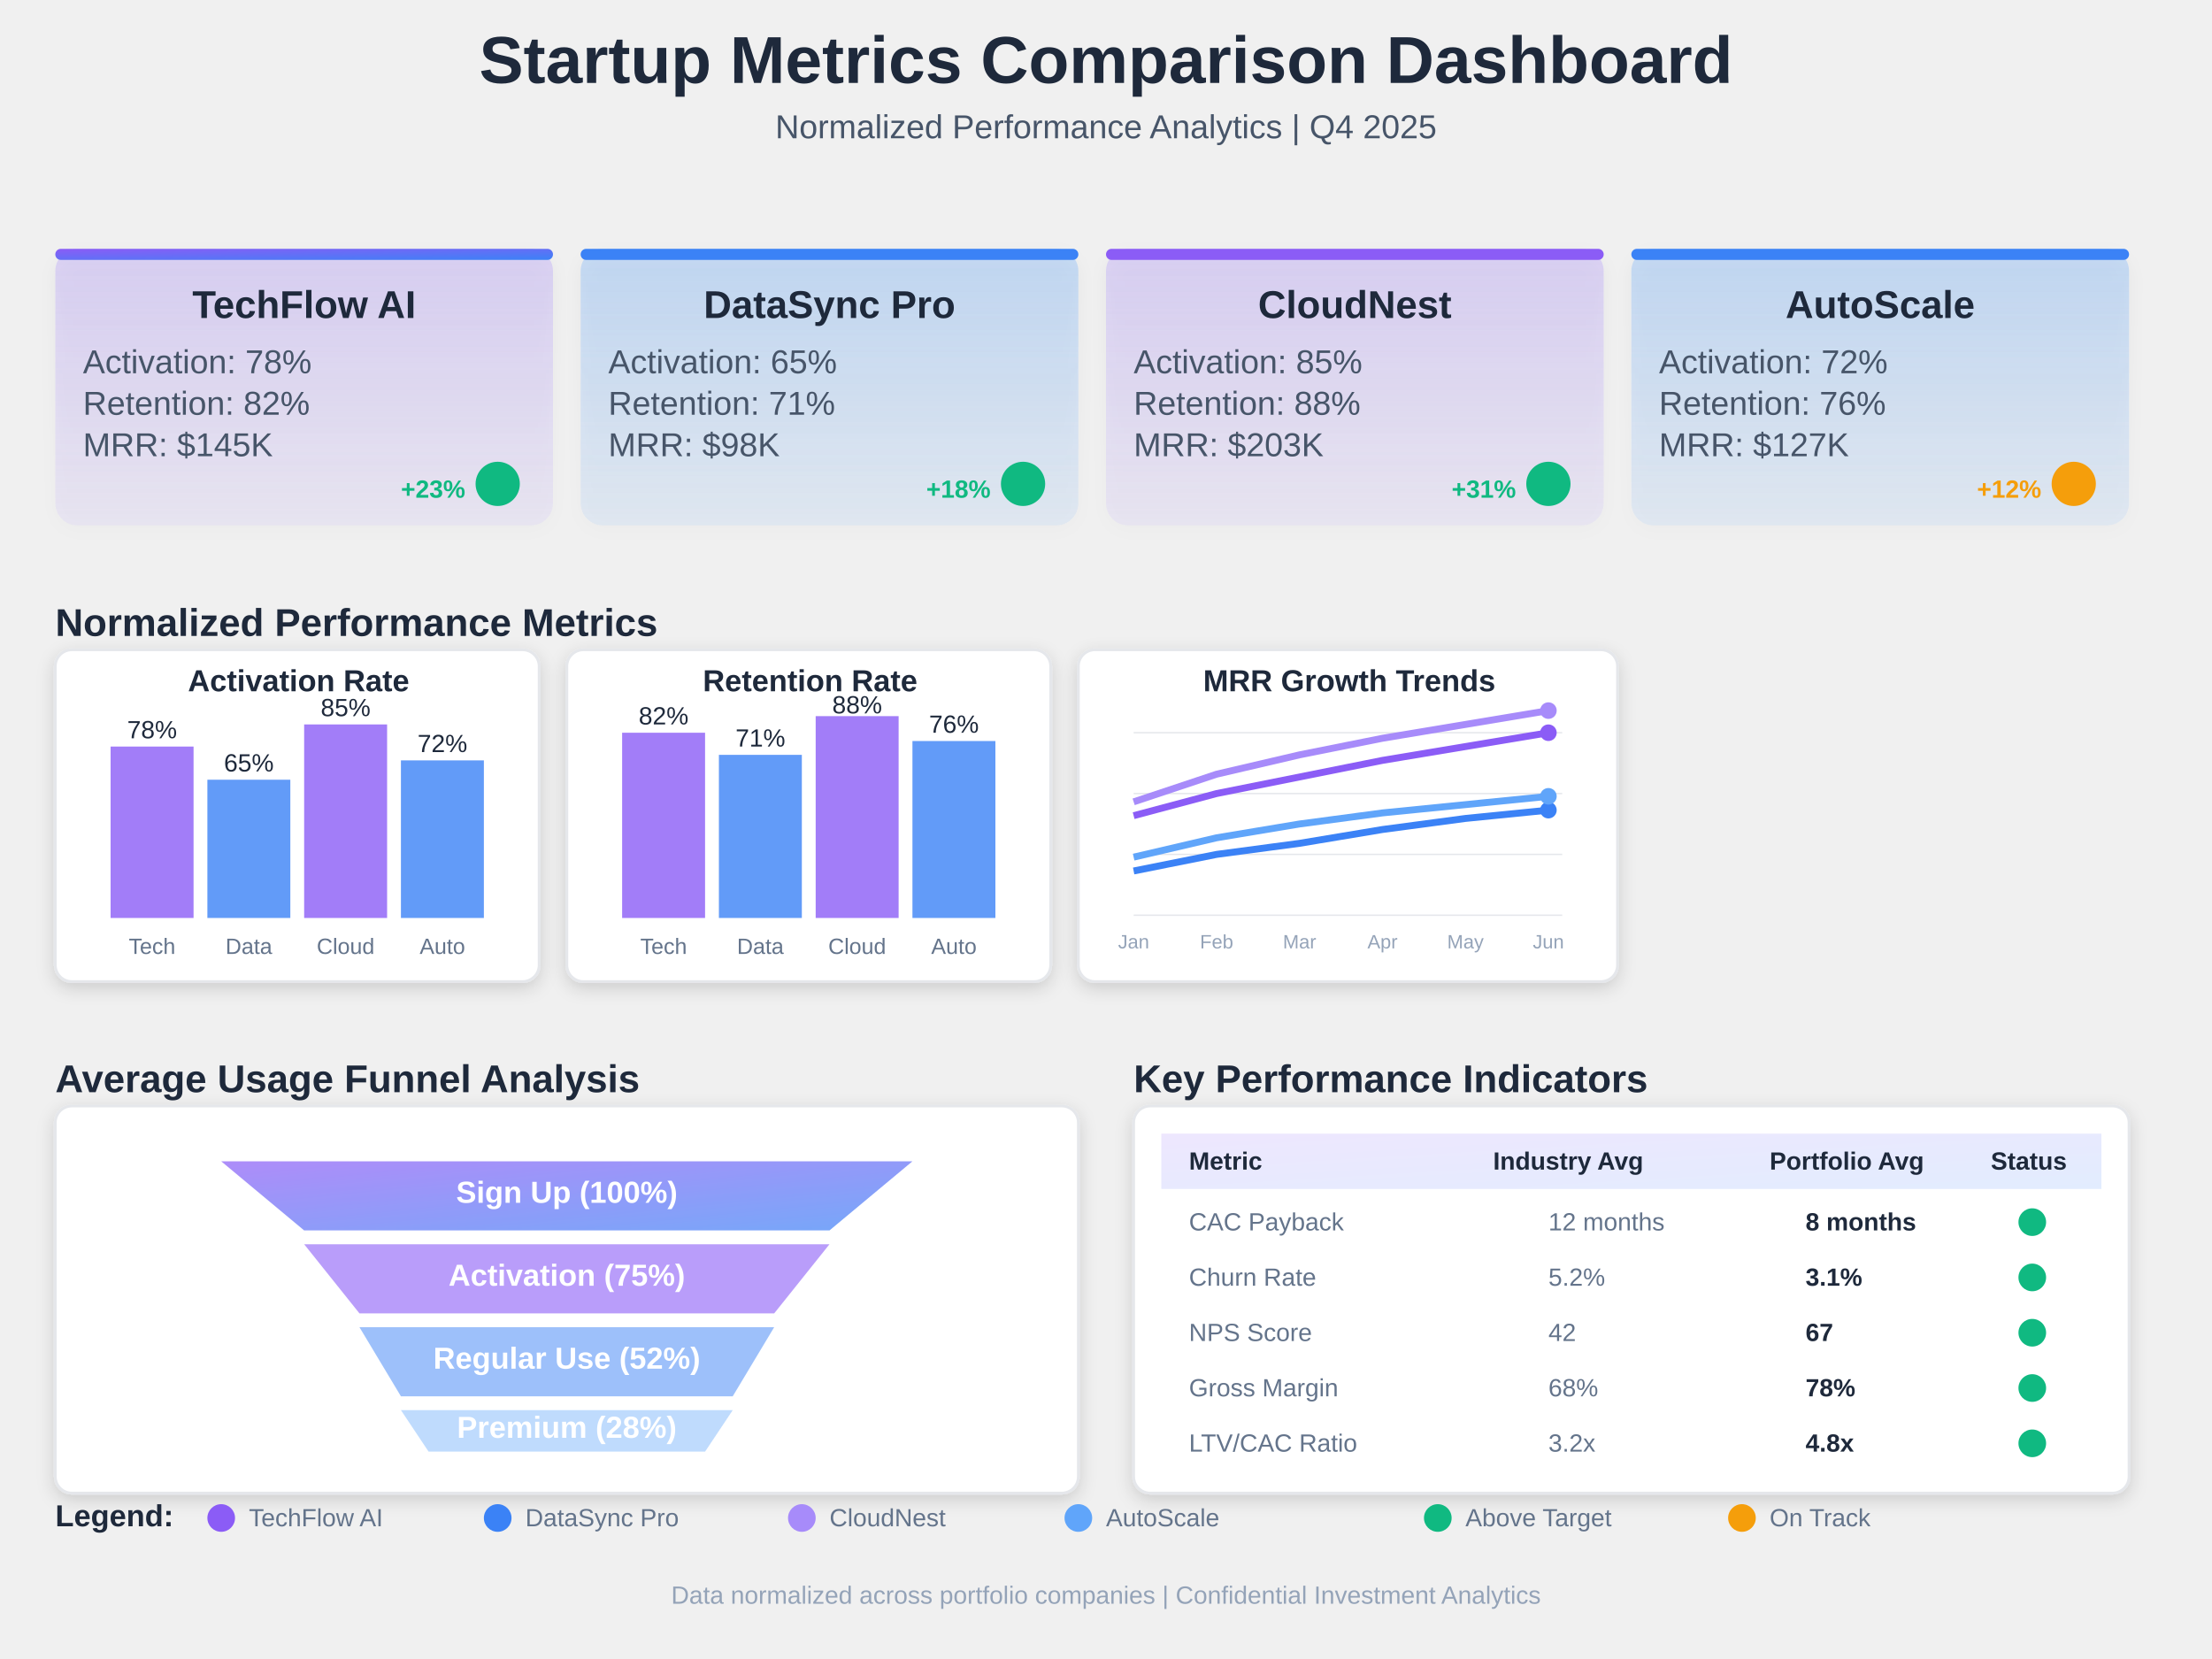
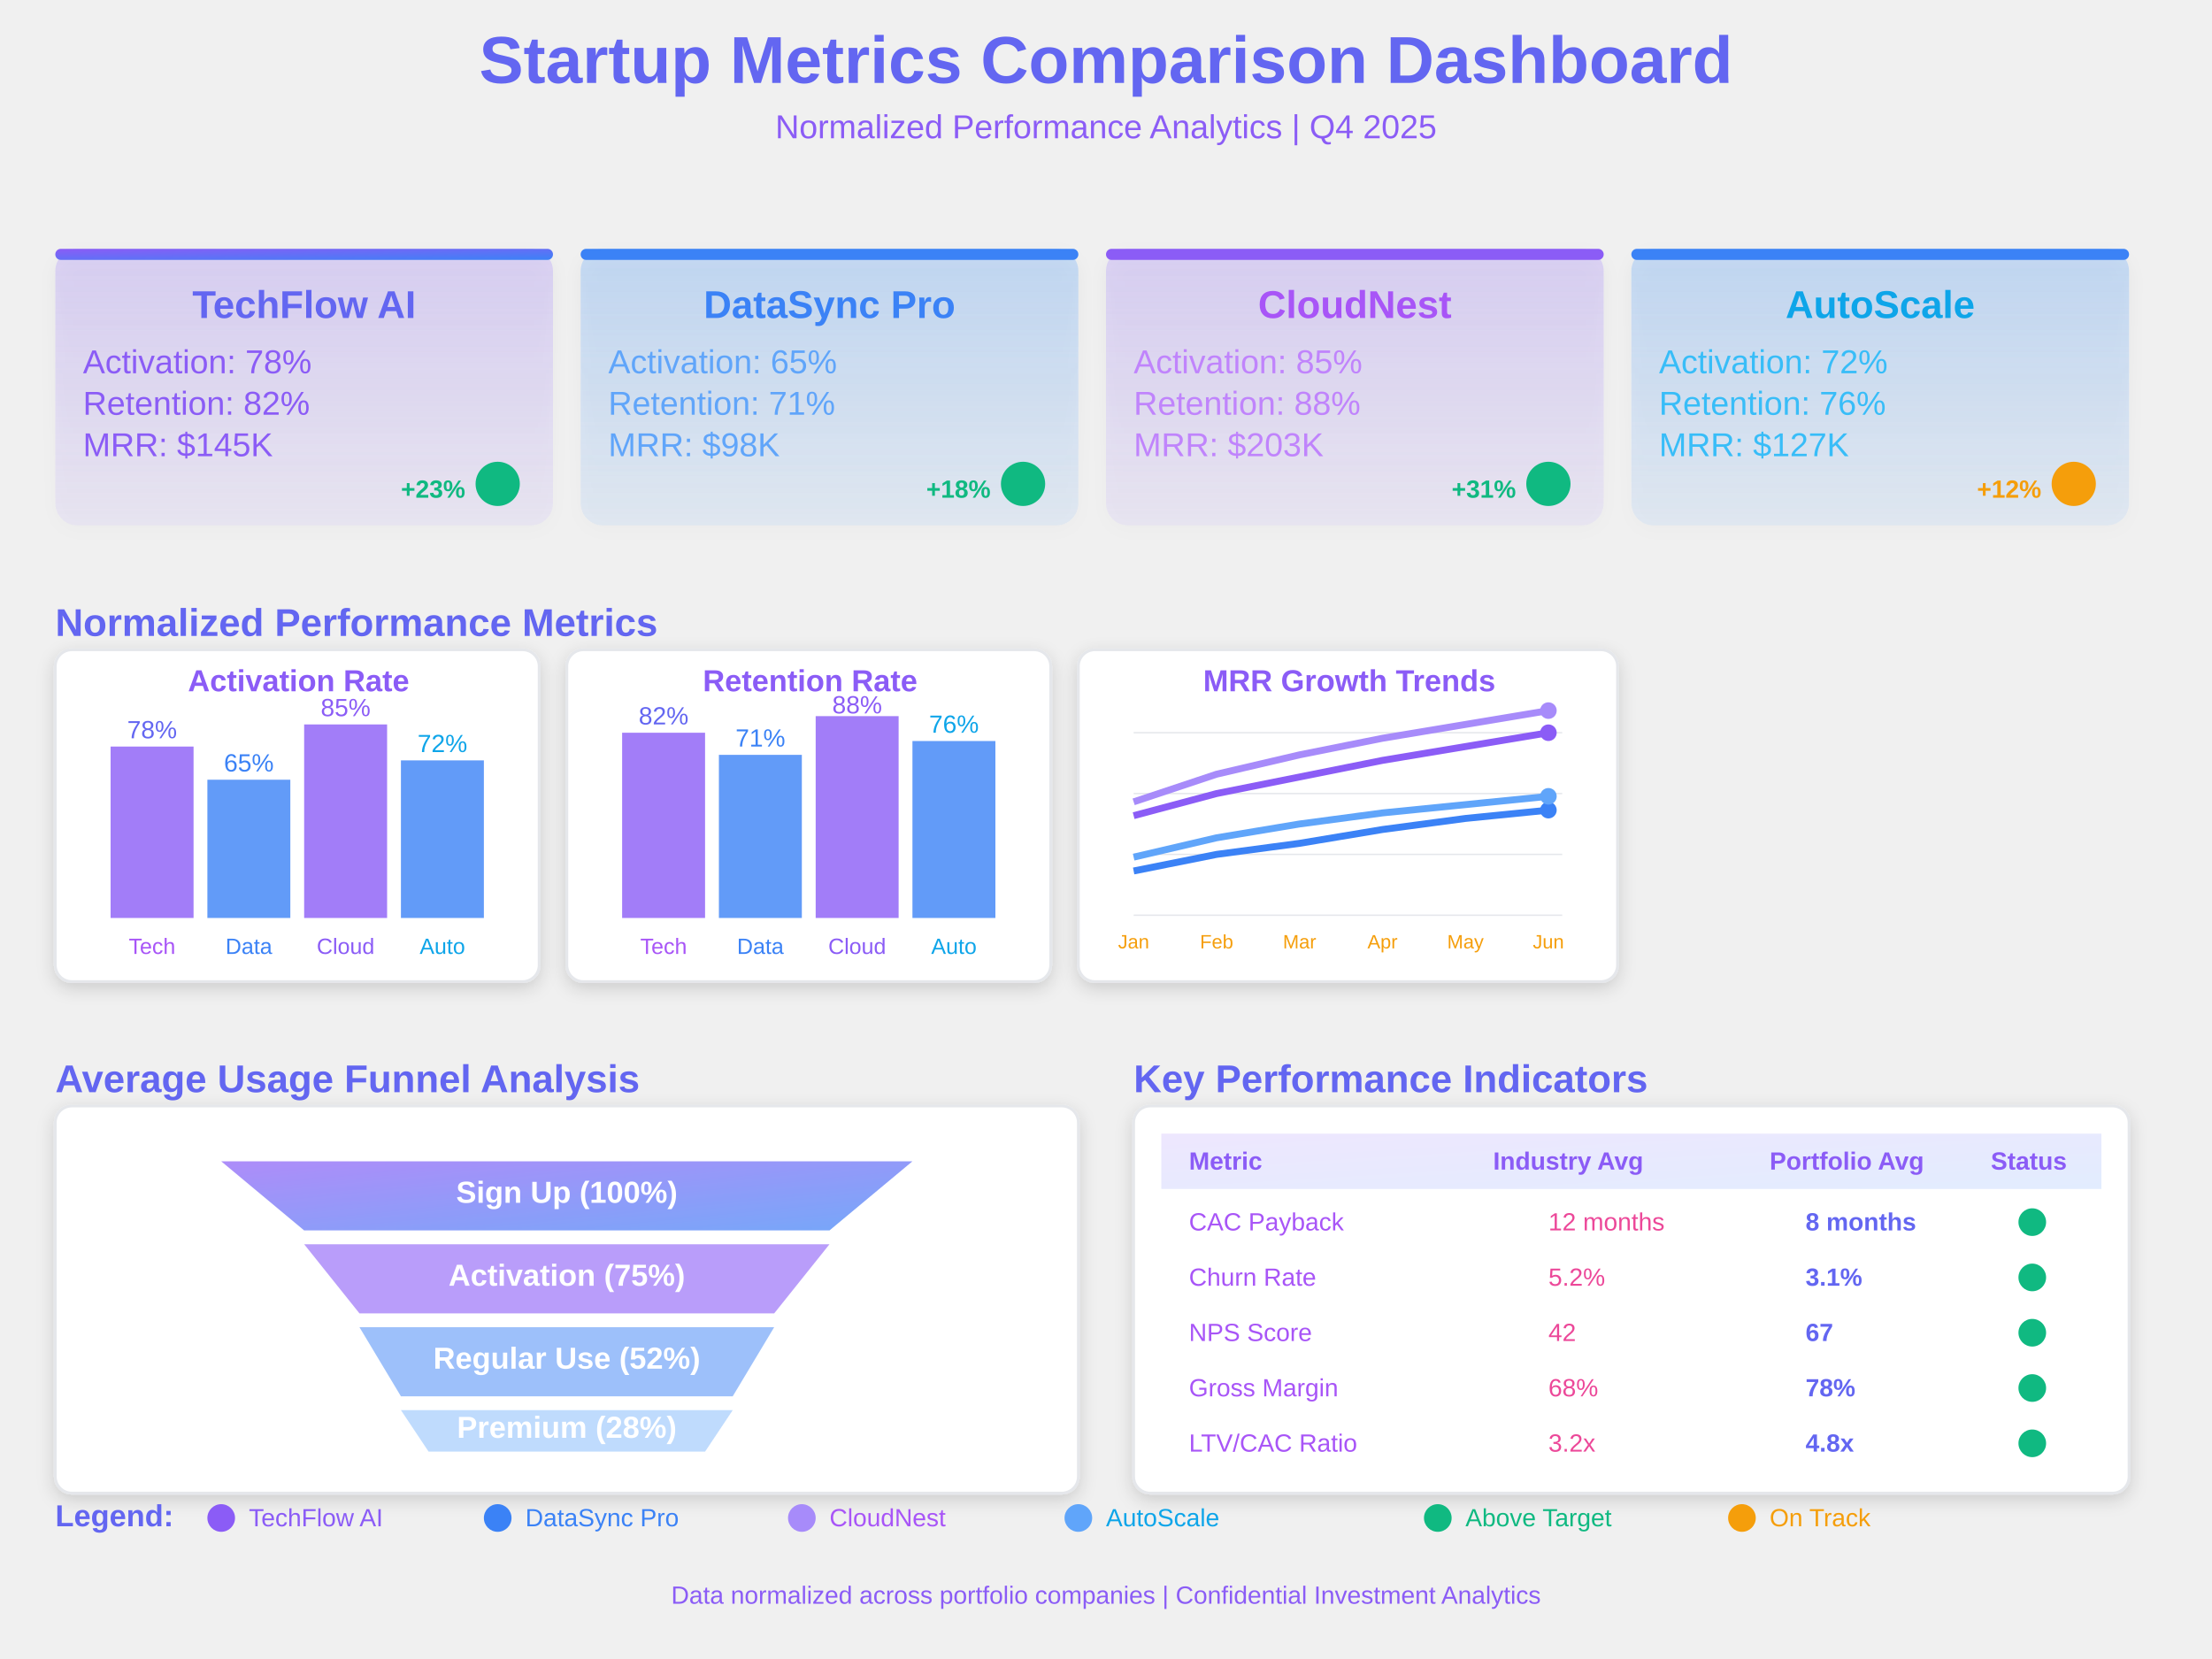
<svg xmlns="http://www.w3.org/2000/svg" viewBox="0 0 800 600" width="800" height="600">
  <defs>
    <linearGradient id="purpleBlue" x1="0%" y1="0%" x2="100%" y2="100%">
      <stop offset="0%" style="stop-color:#8B5CF6;stop-opacity:1" />
      <stop offset="100%" style="stop-color:#3B82F6;stop-opacity:1" />
    </linearGradient>
    <linearGradient id="lightPurple" x1="0%" y1="0%" x2="0%" y2="100%">
      <stop offset="0%" style="stop-color:#A78BFA;stop-opacity:0.3" />
      <stop offset="100%" style="stop-color:#A78BFA;stop-opacity:0.1" />
    </linearGradient>
    <linearGradient id="lightBlue" x1="0%" y1="0%" x2="0%" y2="100%">
      <stop offset="0%" style="stop-color:#60A5FA;stop-opacity:0.3" />
      <stop offset="100%" style="stop-color:#60A5FA;stop-opacity:0.1" />
    </linearGradient>
    <filter id="shadow">
      <feDropShadow dx="0" dy="2" stdDeviation="3" flood-opacity="0.15" />
    </filter>
  </defs>
  <rect width="800" height="600" fill="none" />
-   <text x="400" y="30" font-family="Arial, sans-serif" font-size="24" font-weight="bold" fill="#1E293B" text-anchor="middle">
+   <text x="400" y="30" font-family="Arial, sans-serif" font-size="24" font-weight="bold" fill="#6366F1" text-anchor="middle">
    Startup Metrics Comparison Dashboard
  </text>
-   <text x="400" y="50" font-family="Arial, sans-serif" font-size="12" fill="#475569" text-anchor="middle">
+   <text x="400" y="50" font-family="Arial, sans-serif" font-size="12" fill="#8B5CF6" text-anchor="middle">
    Normalized Performance Analytics | Q4 2025
  </text>
  <g transform="translate(20, 90)">
    <rect width="180" height="100" rx="8" fill="url(#lightPurple)" filter="url(#shadow)" />
    <rect width="180" height="4" rx="2" fill="url(#purpleBlue)" />
-     <text x="90" y="25" font-family="Arial, sans-serif" font-size="14" font-weight="bold" fill="#1E293B" text-anchor="middle">TechFlow AI</text>
-     <text x="10" y="45" font-family="Arial, sans-serif" font-size="12" fill="#475569">Activation: 78%</text>
-     <text x="10" y="60" font-family="Arial, sans-serif" font-size="12" fill="#475569">Retention: 82%</text>
-     <text x="10" y="75" font-family="Arial, sans-serif" font-size="12" fill="#475569">MRR: $145K</text>
+     <text x="90" y="25" font-family="Arial, sans-serif" font-size="14" font-weight="bold" fill="#6366F1" text-anchor="middle">TechFlow AI</text>
+     <text x="10" y="45" font-family="Arial, sans-serif" font-size="12" fill="#8B5CF6">Activation: 78%</text>
+     <text x="10" y="60" font-family="Arial, sans-serif" font-size="12" fill="#8B5CF6">Retention: 82%</text>
+     <text x="10" y="75" font-family="Arial, sans-serif" font-size="12" fill="#8B5CF6">MRR: $145K</text>
    <circle cx="160" cy="85" r="8" fill="#10B981" />
    <text x="125" y="90" font-family="Arial, sans-serif" font-size="9" fill="#10B981" font-weight="bold">+23%</text>
  </g>
  <g transform="translate(210, 90)">
    <rect width="180" height="100" rx="8" fill="url(#lightBlue)" filter="url(#shadow)" />
    <rect width="180" height="4" rx="2" fill="#3B82F6" />
-     <text x="90" y="25" font-family="Arial, sans-serif" font-size="14" font-weight="bold" fill="#1E293B" text-anchor="middle">DataSync Pro</text>
-     <text x="10" y="45" font-family="Arial, sans-serif" font-size="12" fill="#475569">Activation: 65%</text>
-     <text x="10" y="60" font-family="Arial, sans-serif" font-size="12" fill="#475569">Retention: 71%</text>
-     <text x="10" y="75" font-family="Arial, sans-serif" font-size="12" fill="#475569">MRR: $98K</text>
+     <text x="90" y="25" font-family="Arial, sans-serif" font-size="14" font-weight="bold" fill="#3B82F6" text-anchor="middle">DataSync Pro</text>
+     <text x="10" y="45" font-family="Arial, sans-serif" font-size="12" fill="#60A5FA">Activation: 65%</text>
+     <text x="10" y="60" font-family="Arial, sans-serif" font-size="12" fill="#60A5FA">Retention: 71%</text>
+     <text x="10" y="75" font-family="Arial, sans-serif" font-size="12" fill="#60A5FA">MRR: $98K</text>
    <circle cx="160" cy="85" r="8" fill="#10B981" />
    <text x="125" y="90" font-family="Arial, sans-serif" font-size="9" fill="#10B981" font-weight="bold">+18%</text>
  </g>
  <g transform="translate(400, 90)">
    <rect width="180" height="100" rx="8" fill="url(#lightPurple)" filter="url(#shadow)" />
    <rect width="180" height="4" rx="2" fill="#8B5CF6" />
-     <text x="90" y="25" font-family="Arial, sans-serif" font-size="14" font-weight="bold" fill="#1E293B" text-anchor="middle">CloudNest</text>
-     <text x="10" y="45" font-family="Arial, sans-serif" font-size="12" fill="#475569">Activation: 85%</text>
-     <text x="10" y="60" font-family="Arial, sans-serif" font-size="12" fill="#475569">Retention: 88%</text>
-     <text x="10" y="75" font-family="Arial, sans-serif" font-size="12" fill="#475569">MRR: $203K</text>
+     <text x="90" y="25" font-family="Arial, sans-serif" font-size="14" font-weight="bold" fill="#A855F7" text-anchor="middle">CloudNest</text>
+     <text x="10" y="45" font-family="Arial, sans-serif" font-size="12" fill="#C084FC">Activation: 85%</text>
+     <text x="10" y="60" font-family="Arial, sans-serif" font-size="12" fill="#C084FC">Retention: 88%</text>
+     <text x="10" y="75" font-family="Arial, sans-serif" font-size="12" fill="#C084FC">MRR: $203K</text>
    <circle cx="160" cy="85" r="8" fill="#10B981" />
    <text x="125" y="90" font-family="Arial, sans-serif" font-size="9" fill="#10B981" font-weight="bold">+31%</text>
  </g>
  <g transform="translate(590, 90)">
    <rect width="180" height="100" rx="8" fill="url(#lightBlue)" filter="url(#shadow)" />
    <rect width="180" height="4" rx="2" fill="#3B82F6" />
-     <text x="90" y="25" font-family="Arial, sans-serif" font-size="14" font-weight="bold" fill="#1E293B" text-anchor="middle">AutoScale</text>
-     <text x="10" y="45" font-family="Arial, sans-serif" font-size="12" fill="#475569">Activation: 72%</text>
-     <text x="10" y="60" font-family="Arial, sans-serif" font-size="12" fill="#475569">Retention: 76%</text>
-     <text x="10" y="75" font-family="Arial, sans-serif" font-size="12" fill="#475569">MRR: $127K</text>
+     <text x="90" y="25" font-family="Arial, sans-serif" font-size="14" font-weight="bold" fill="#0EA5E9" text-anchor="middle">AutoScale</text>
+     <text x="10" y="45" font-family="Arial, sans-serif" font-size="12" fill="#38BDF8">Activation: 72%</text>
+     <text x="10" y="60" font-family="Arial, sans-serif" font-size="12" fill="#38BDF8">Retention: 76%</text>
+     <text x="10" y="75" font-family="Arial, sans-serif" font-size="12" fill="#38BDF8">MRR: $127K</text>
    <circle cx="160" cy="85" r="8" fill="#F59E0B" />
    <text x="125" y="90" font-family="Arial, sans-serif" font-size="9" fill="#F59E0B" font-weight="bold">+12%</text>
  </g>
  <g transform="translate(20, 210)">
-     <text x="0" y="20" font-family="Arial, sans-serif" font-size="14" font-weight="bold" fill="#1E293B">Normalized Performance Metrics</text>
+     <text x="0" y="20" font-family="Arial, sans-serif" font-size="14" font-weight="bold" fill="#6366F1">Normalized Performance Metrics</text>
    <g transform="translate(0, 25)">
      <rect width="175" height="120" rx="6" fill="#FFFFFF" stroke="#E5E7EB" stroke-width="1" filter="url(#shadow)" />
-       <text x="88" y="15" font-family="Arial, sans-serif" font-size="11" font-weight="bold" fill="#1E293B" text-anchor="middle">Activation Rate</text>
+       <text x="88" y="15" font-family="Arial, sans-serif" font-size="11" font-weight="bold" fill="#8B5CF6" text-anchor="middle">Activation Rate</text>
      <rect x="20" y="35" width="30" height="62" fill="#8B5CF6" opacity="0.8" />
      <rect x="55" y="47" width="30" height="50" fill="#3B82F6" opacity="0.8" />
      <rect x="90" y="27" width="30" height="70" fill="#8B5CF6" opacity="0.8" />
      <rect x="125" y="40" width="30" height="57" fill="#3B82F6" opacity="0.8" />
-       <text x="35" y="32" font-family="Arial, sans-serif" font-size="9" fill="#1E293B" text-anchor="middle">78%</text>
-       <text x="70" y="44" font-family="Arial, sans-serif" font-size="9" fill="#1E293B" text-anchor="middle">65%</text>
-       <text x="105" y="24" font-family="Arial, sans-serif" font-size="9" fill="#1E293B" text-anchor="middle">85%</text>
-       <text x="140" y="37" font-family="Arial, sans-serif" font-size="9" fill="#1E293B" text-anchor="middle">72%</text>
-       <text x="35" y="110" font-family="Arial, sans-serif" font-size="8" fill="#64748B" text-anchor="middle">Tech</text>
-       <text x="70" y="110" font-family="Arial, sans-serif" font-size="8" fill="#64748B" text-anchor="middle">Data</text>
-       <text x="105" y="110" font-family="Arial, sans-serif" font-size="8" fill="#64748B" text-anchor="middle">Cloud</text>
-       <text x="140" y="110" font-family="Arial, sans-serif" font-size="8" fill="#64748B" text-anchor="middle">Auto</text>
+       <text x="35" y="32" font-family="Arial, sans-serif" font-size="9" fill="#6366F1" text-anchor="middle">78%</text>
+       <text x="70" y="44" font-family="Arial, sans-serif" font-size="9" fill="#3B82F6" text-anchor="middle">65%</text>
+       <text x="105" y="24" font-family="Arial, sans-serif" font-size="9" fill="#8B5CF6" text-anchor="middle">85%</text>
+       <text x="140" y="37" font-family="Arial, sans-serif" font-size="9" fill="#0EA5E9" text-anchor="middle">72%</text>
+       <text x="35" y="110" font-family="Arial, sans-serif" font-size="8" fill="#A855F7" text-anchor="middle">Tech</text>
+       <text x="70" y="110" font-family="Arial, sans-serif" font-size="8" fill="#3B82F6" text-anchor="middle">Data</text>
+       <text x="105" y="110" font-family="Arial, sans-serif" font-size="8" fill="#8B5CF6" text-anchor="middle">Cloud</text>
+       <text x="140" y="110" font-family="Arial, sans-serif" font-size="8" fill="#0EA5E9" text-anchor="middle">Auto</text>
    </g>
    <g transform="translate(185, 25)">
      <rect width="175" height="120" rx="6" fill="#FFFFFF" stroke="#E5E7EB" stroke-width="1" filter="url(#shadow)" />
-       <text x="88" y="15" font-family="Arial, sans-serif" font-size="11" font-weight="bold" fill="#1E293B" text-anchor="middle">Retention Rate</text>
+       <text x="88" y="15" font-family="Arial, sans-serif" font-size="11" font-weight="bold" fill="#8B5CF6" text-anchor="middle">Retention Rate</text>
      <rect x="20" y="30" width="30" height="67" fill="#8B5CF6" opacity="0.8" />
      <rect x="55" y="38" width="30" height="59" fill="#3B82F6" opacity="0.8" />
      <rect x="90" y="24" width="30" height="73" fill="#8B5CF6" opacity="0.8" />
      <rect x="125" y="33" width="30" height="64" fill="#3B82F6" opacity="0.8" />
-       <text x="35" y="27" font-family="Arial, sans-serif" font-size="9" fill="#1E293B" text-anchor="middle">82%</text>
-       <text x="70" y="35" font-family="Arial, sans-serif" font-size="9" fill="#1E293B" text-anchor="middle">71%</text>
-       <text x="105" y="23" font-family="Arial, sans-serif" font-size="9" fill="#1E293B" text-anchor="middle">88%</text>
-       <text x="140" y="30" font-family="Arial, sans-serif" font-size="9" fill="#1E293B" text-anchor="middle">76%</text>
-       <text x="35" y="110" font-family="Arial, sans-serif" font-size="8" fill="#64748B" text-anchor="middle">Tech</text>
-       <text x="70" y="110" font-family="Arial, sans-serif" font-size="8" fill="#64748B" text-anchor="middle">Data</text>
-       <text x="105" y="110" font-family="Arial, sans-serif" font-size="8" fill="#64748B" text-anchor="middle">Cloud</text>
-       <text x="140" y="110" font-family="Arial, sans-serif" font-size="8" fill="#64748B" text-anchor="middle">Auto</text>
+       <text x="35" y="27" font-family="Arial, sans-serif" font-size="9" fill="#6366F1" text-anchor="middle">82%</text>
+       <text x="70" y="35" font-family="Arial, sans-serif" font-size="9" fill="#3B82F6" text-anchor="middle">71%</text>
+       <text x="105" y="23" font-family="Arial, sans-serif" font-size="9" fill="#8B5CF6" text-anchor="middle">88%</text>
+       <text x="140" y="30" font-family="Arial, sans-serif" font-size="9" fill="#0EA5E9" text-anchor="middle">76%</text>
+       <text x="35" y="110" font-family="Arial, sans-serif" font-size="8" fill="#A855F7" text-anchor="middle">Tech</text>
+       <text x="70" y="110" font-family="Arial, sans-serif" font-size="8" fill="#3B82F6" text-anchor="middle">Data</text>
+       <text x="105" y="110" font-family="Arial, sans-serif" font-size="8" fill="#8B5CF6" text-anchor="middle">Cloud</text>
+       <text x="140" y="110" font-family="Arial, sans-serif" font-size="8" fill="#0EA5E9" text-anchor="middle">Auto</text>
    </g>
    <g transform="translate(370, 25)">
      <rect width="195" height="120" rx="6" fill="#FFFFFF" stroke="#E5E7EB" stroke-width="1" filter="url(#shadow)" />
-       <text x="98" y="15" font-family="Arial, sans-serif" font-size="11" font-weight="bold" fill="#1E293B" text-anchor="middle">MRR Growth Trends</text>
+       <text x="98" y="15" font-family="Arial, sans-serif" font-size="11" font-weight="bold" fill="#8B5CF6" text-anchor="middle">MRR Growth Trends</text>
      <line x1="20" y1="30" x2="175" y2="30" stroke="#E5E7EB" stroke-width="0.5" />
      <line x1="20" y1="52" x2="175" y2="52" stroke="#E5E7EB" stroke-width="0.5" />
      <line x1="20" y1="74" x2="175" y2="74" stroke="#E5E7EB" stroke-width="0.5" />
      <line x1="20" y1="96" x2="175" y2="96" stroke="#E5E7EB" stroke-width="0.5" />
      <polyline points="20,60 50,52 80,46 110,40 140,35 170,30" fill="none" stroke="#8B5CF6" stroke-width="2.5" />
      <circle cx="170" cy="30" r="3" fill="#8B5CF6" />
      <polyline points="20,80 50,74 80,70 110,65 140,61 170,58" fill="none" stroke="#3B82F6" stroke-width="2.5" />
      <circle cx="170" cy="58" r="3" fill="#3B82F6" />
      <polyline points="20,55 50,45 80,38 110,32 140,27 170,22" fill="none" stroke="#A78BFA" stroke-width="2.5" />
      <circle cx="170" cy="22" r="3" fill="#A78BFA" />
      <polyline points="20,75 50,68 80,63 110,59 140,56 170,53" fill="none" stroke="#60A5FA" stroke-width="2.5" />
      <circle cx="170" cy="53" r="3" fill="#60A5FA" />
-       <text x="20" y="108" font-family="Arial, sans-serif" font-size="7" fill="#94A3B8" text-anchor="middle">Jan</text>
-       <text x="50" y="108" font-family="Arial, sans-serif" font-size="7" fill="#94A3B8" text-anchor="middle">Feb</text>
-       <text x="80" y="108" font-family="Arial, sans-serif" font-size="7" fill="#94A3B8" text-anchor="middle">Mar</text>
-       <text x="110" y="108" font-family="Arial, sans-serif" font-size="7" fill="#94A3B8" text-anchor="middle">Apr</text>
-       <text x="140" y="108" font-family="Arial, sans-serif" font-size="7" fill="#94A3B8" text-anchor="middle">May</text>
-       <text x="170" y="108" font-family="Arial, sans-serif" font-size="7" fill="#94A3B8" text-anchor="middle">Jun</text>
+       <text x="20" y="108" font-family="Arial, sans-serif" font-size="7" fill="#F59E0B" text-anchor="middle">Jan</text>
+       <text x="50" y="108" font-family="Arial, sans-serif" font-size="7" fill="#F59E0B" text-anchor="middle">Feb</text>
+       <text x="80" y="108" font-family="Arial, sans-serif" font-size="7" fill="#F59E0B" text-anchor="middle">Mar</text>
+       <text x="110" y="108" font-family="Arial, sans-serif" font-size="7" fill="#F59E0B" text-anchor="middle">Apr</text>
+       <text x="140" y="108" font-family="Arial, sans-serif" font-size="7" fill="#F59E0B" text-anchor="middle">May</text>
+       <text x="170" y="108" font-family="Arial, sans-serif" font-size="7" fill="#F59E0B" text-anchor="middle">Jun</text>
    </g>
  </g>
  <g transform="translate(20, 375)">
-     <text x="0" y="20" font-family="Arial, sans-serif" font-size="14" font-weight="bold" fill="#1E293B">Average Usage Funnel Analysis</text>
+     <text x="0" y="20" font-family="Arial, sans-serif" font-size="14" font-weight="bold" fill="#6366F1">Average Usage Funnel Analysis</text>
    <g transform="translate(0, 25)">
      <rect width="370" height="140" rx="6" fill="#FFFFFF" stroke="#E5E7EB" stroke-width="1" filter="url(#shadow)" />
      <polygon points="60,20 310,20 280,45 90,45" fill="url(#purpleBlue)" opacity="0.7" />
      <polygon points="90,50 280,50 260,75 110,75" fill="#8B5CF6" opacity="0.6" />
      <polygon points="110,80 260,80 245,105 125,105" fill="#3B82F6" opacity="0.5" />
      <polygon points="125,110 245,110 235,125 135,125" fill="#60A5FA" opacity="0.4" />
      <text x="185" y="35" font-family="Arial, sans-serif" font-size="11" fill="#FFFFFF" text-anchor="middle" font-weight="bold">Sign Up (100%)</text>
      <text x="185" y="65" font-family="Arial, sans-serif" font-size="11" fill="#FFFFFF" text-anchor="middle" font-weight="bold">Activation (75%)</text>
      <text x="185" y="95" font-family="Arial, sans-serif" font-size="11" fill="#FFFFFF" text-anchor="middle" font-weight="bold">Regular Use (52%)</text>
      <text x="185" y="120" font-family="Arial, sans-serif" font-size="11" fill="#FFFFFF" text-anchor="middle" font-weight="bold">Premium (28%)</text>
    </g>
  </g>
  <g transform="translate(410, 375)">
-     <text x="0" y="20" font-family="Arial, sans-serif" font-size="14" font-weight="bold" fill="#1E293B">Key Performance Indicators</text>
+     <text x="0" y="20" font-family="Arial, sans-serif" font-size="14" font-weight="bold" fill="#6366F1">Key Performance Indicators</text>
    <g transform="translate(0, 25)">
      <rect width="360" height="140" rx="6" fill="#FFFFFF" stroke="#E5E7EB" stroke-width="1" filter="url(#shadow)" />
      <rect x="10" y="10" width="340" height="20" fill="url(#purpleBlue)" opacity="0.15" />
-       <text x="20" y="23" font-family="Arial, sans-serif" font-size="9" font-weight="bold" fill="#1E293B">Metric</text>
-       <text x="130" y="23" font-family="Arial, sans-serif" font-size="9" font-weight="bold" fill="#1E293B">Industry Avg</text>
-       <text x="230" y="23" font-family="Arial, sans-serif" font-size="9" font-weight="bold" fill="#1E293B">Portfolio Avg</text>
-       <text x="310" y="23" font-family="Arial, sans-serif" font-size="9" font-weight="bold" fill="#1E293B">Status</text>
-       <text x="20" y="45" font-family="Arial, sans-serif" font-size="9" fill="#64748B">CAC Payback</text>
-       <text x="150" y="45" font-family="Arial, sans-serif" font-size="9" fill="#64748B">12 months</text>
-       <text x="243" y="45" font-family="Arial, sans-serif" font-size="9" fill="#1E293B" font-weight="bold">8 months</text>
+       <text x="20" y="23" font-family="Arial, sans-serif" font-size="9" font-weight="bold" fill="#8B5CF6">Metric</text>
+       <text x="130" y="23" font-family="Arial, sans-serif" font-size="9" font-weight="bold" fill="#8B5CF6">Industry Avg</text>
+       <text x="230" y="23" font-family="Arial, sans-serif" font-size="9" font-weight="bold" fill="#8B5CF6">Portfolio Avg</text>
+       <text x="310" y="23" font-family="Arial, sans-serif" font-size="9" font-weight="bold" fill="#8B5CF6">Status</text>
+       <text x="20" y="45" font-family="Arial, sans-serif" font-size="9" fill="#A855F7">CAC Payback</text>
+       <text x="150" y="45" font-family="Arial, sans-serif" font-size="9" fill="#EC4899">12 months</text>
+       <text x="243" y="45" font-family="Arial, sans-serif" font-size="9" fill="#6366F1" font-weight="bold">8 months</text>
      <circle cx="325" cy="42" r="5" fill="#10B981" />
-       <text x="20" y="65" font-family="Arial, sans-serif" font-size="9" fill="#64748B">Churn Rate</text>
-       <text x="150" y="65" font-family="Arial, sans-serif" font-size="9" fill="#64748B">5.2%</text>
-       <text x="243" y="65" font-family="Arial, sans-serif" font-size="9" fill="#1E293B" font-weight="bold">3.1%</text>
+       <text x="20" y="65" font-family="Arial, sans-serif" font-size="9" fill="#A855F7">Churn Rate</text>
+       <text x="150" y="65" font-family="Arial, sans-serif" font-size="9" fill="#EC4899">5.2%</text>
+       <text x="243" y="65" font-family="Arial, sans-serif" font-size="9" fill="#6366F1" font-weight="bold">3.1%</text>
      <circle cx="325" cy="62" r="5" fill="#10B981" />
-       <text x="20" y="85" font-family="Arial, sans-serif" font-size="9" fill="#64748B">NPS Score</text>
-       <text x="150" y="85" font-family="Arial, sans-serif" font-size="9" fill="#64748B">42</text>
-       <text x="243" y="85" font-family="Arial, sans-serif" font-size="9" fill="#1E293B" font-weight="bold">67</text>
+       <text x="20" y="85" font-family="Arial, sans-serif" font-size="9" fill="#A855F7">NPS Score</text>
+       <text x="150" y="85" font-family="Arial, sans-serif" font-size="9" fill="#EC4899">42</text>
+       <text x="243" y="85" font-family="Arial, sans-serif" font-size="9" fill="#6366F1" font-weight="bold">67</text>
      <circle cx="325" cy="82" r="5" fill="#10B981" />
-       <text x="20" y="105" font-family="Arial, sans-serif" font-size="9" fill="#64748B">Gross Margin</text>
-       <text x="150" y="105" font-family="Arial, sans-serif" font-size="9" fill="#64748B">68%</text>
-       <text x="243" y="105" font-family="Arial, sans-serif" font-size="9" fill="#1E293B" font-weight="bold">78%</text>
+       <text x="20" y="105" font-family="Arial, sans-serif" font-size="9" fill="#A855F7">Gross Margin</text>
+       <text x="150" y="105" font-family="Arial, sans-serif" font-size="9" fill="#EC4899">68%</text>
+       <text x="243" y="105" font-family="Arial, sans-serif" font-size="9" fill="#6366F1" font-weight="bold">78%</text>
      <circle cx="325" cy="102" r="5" fill="#10B981" />
-       <text x="20" y="125" font-family="Arial, sans-serif" font-size="9" fill="#64748B">LTV/CAC Ratio</text>
-       <text x="150" y="125" font-family="Arial, sans-serif" font-size="9" fill="#64748B">3.2x</text>
-       <text x="243" y="125" font-family="Arial, sans-serif" font-size="9" fill="#1E293B" font-weight="bold">4.8x</text>
+       <text x="20" y="125" font-family="Arial, sans-serif" font-size="9" fill="#A855F7">LTV/CAC Ratio</text>
+       <text x="150" y="125" font-family="Arial, sans-serif" font-size="9" fill="#EC4899">3.2x</text>
+       <text x="243" y="125" font-family="Arial, sans-serif" font-size="9" fill="#6366F1" font-weight="bold">4.8x</text>
      <circle cx="325" cy="122" r="5" fill="#10B981" />
    </g>
  </g>
  <g transform="translate(20, 552)">
-     <text x="0" y="0" font-family="Arial, sans-serif" font-size="11" font-weight="bold" fill="#1E293B">Legend:</text>
+     <text x="0" y="0" font-family="Arial, sans-serif" font-size="11" font-weight="bold" fill="#6366F1">Legend:</text>
    <circle cx="60" cy="-3" r="5" fill="#8B5CF6" />
-     <text x="70" y="0" font-family="Arial, sans-serif" font-size="9" fill="#64748B">TechFlow AI</text>
+     <text x="70" y="0" font-family="Arial, sans-serif" font-size="9" fill="#8B5CF6">TechFlow AI</text>
    <circle cx="160" cy="-3" r="5" fill="#3B82F6" />
-     <text x="170" y="0" font-family="Arial, sans-serif" font-size="9" fill="#64748B">DataSync Pro</text>
+     <text x="170" y="0" font-family="Arial, sans-serif" font-size="9" fill="#3B82F6">DataSync Pro</text>
    <circle cx="270" cy="-3" r="5" fill="#A78BFA" />
-     <text x="280" y="0" font-family="Arial, sans-serif" font-size="9" fill="#64748B">CloudNest</text>
+     <text x="280" y="0" font-family="Arial, sans-serif" font-size="9" fill="#A855F7">CloudNest</text>
    <circle cx="370" cy="-3" r="5" fill="#60A5FA" />
-     <text x="380" y="0" font-family="Arial, sans-serif" font-size="9" fill="#64748B">AutoScale</text>
+     <text x="380" y="0" font-family="Arial, sans-serif" font-size="9" fill="#0EA5E9">AutoScale</text>
    <circle cx="500" cy="-3" r="5" fill="#10B981" />
-     <text x="510" y="0" font-family="Arial, sans-serif" font-size="9" fill="#64748B">Above Target</text>
+     <text x="510" y="0" font-family="Arial, sans-serif" font-size="9" fill="#10B981">Above Target</text>
    <circle cx="610" cy="-3" r="5" fill="#F59E0B" />
-     <text x="620" y="0" font-family="Arial, sans-serif" font-size="9" fill="#64748B">On Track</text>
+     <text x="620" y="0" font-family="Arial, sans-serif" font-size="9" fill="#F59E0B">On Track</text>
  </g>
-   <text x="400" y="580" font-family="Arial, sans-serif" font-size="9" fill="#94A3B8" text-anchor="middle">
+   <text x="400" y="580" font-family="Arial, sans-serif" font-size="9" fill="#8B5CF6" text-anchor="middle">
    Data normalized across portfolio companies | Confidential Investment Analytics
  </text>
</svg>
